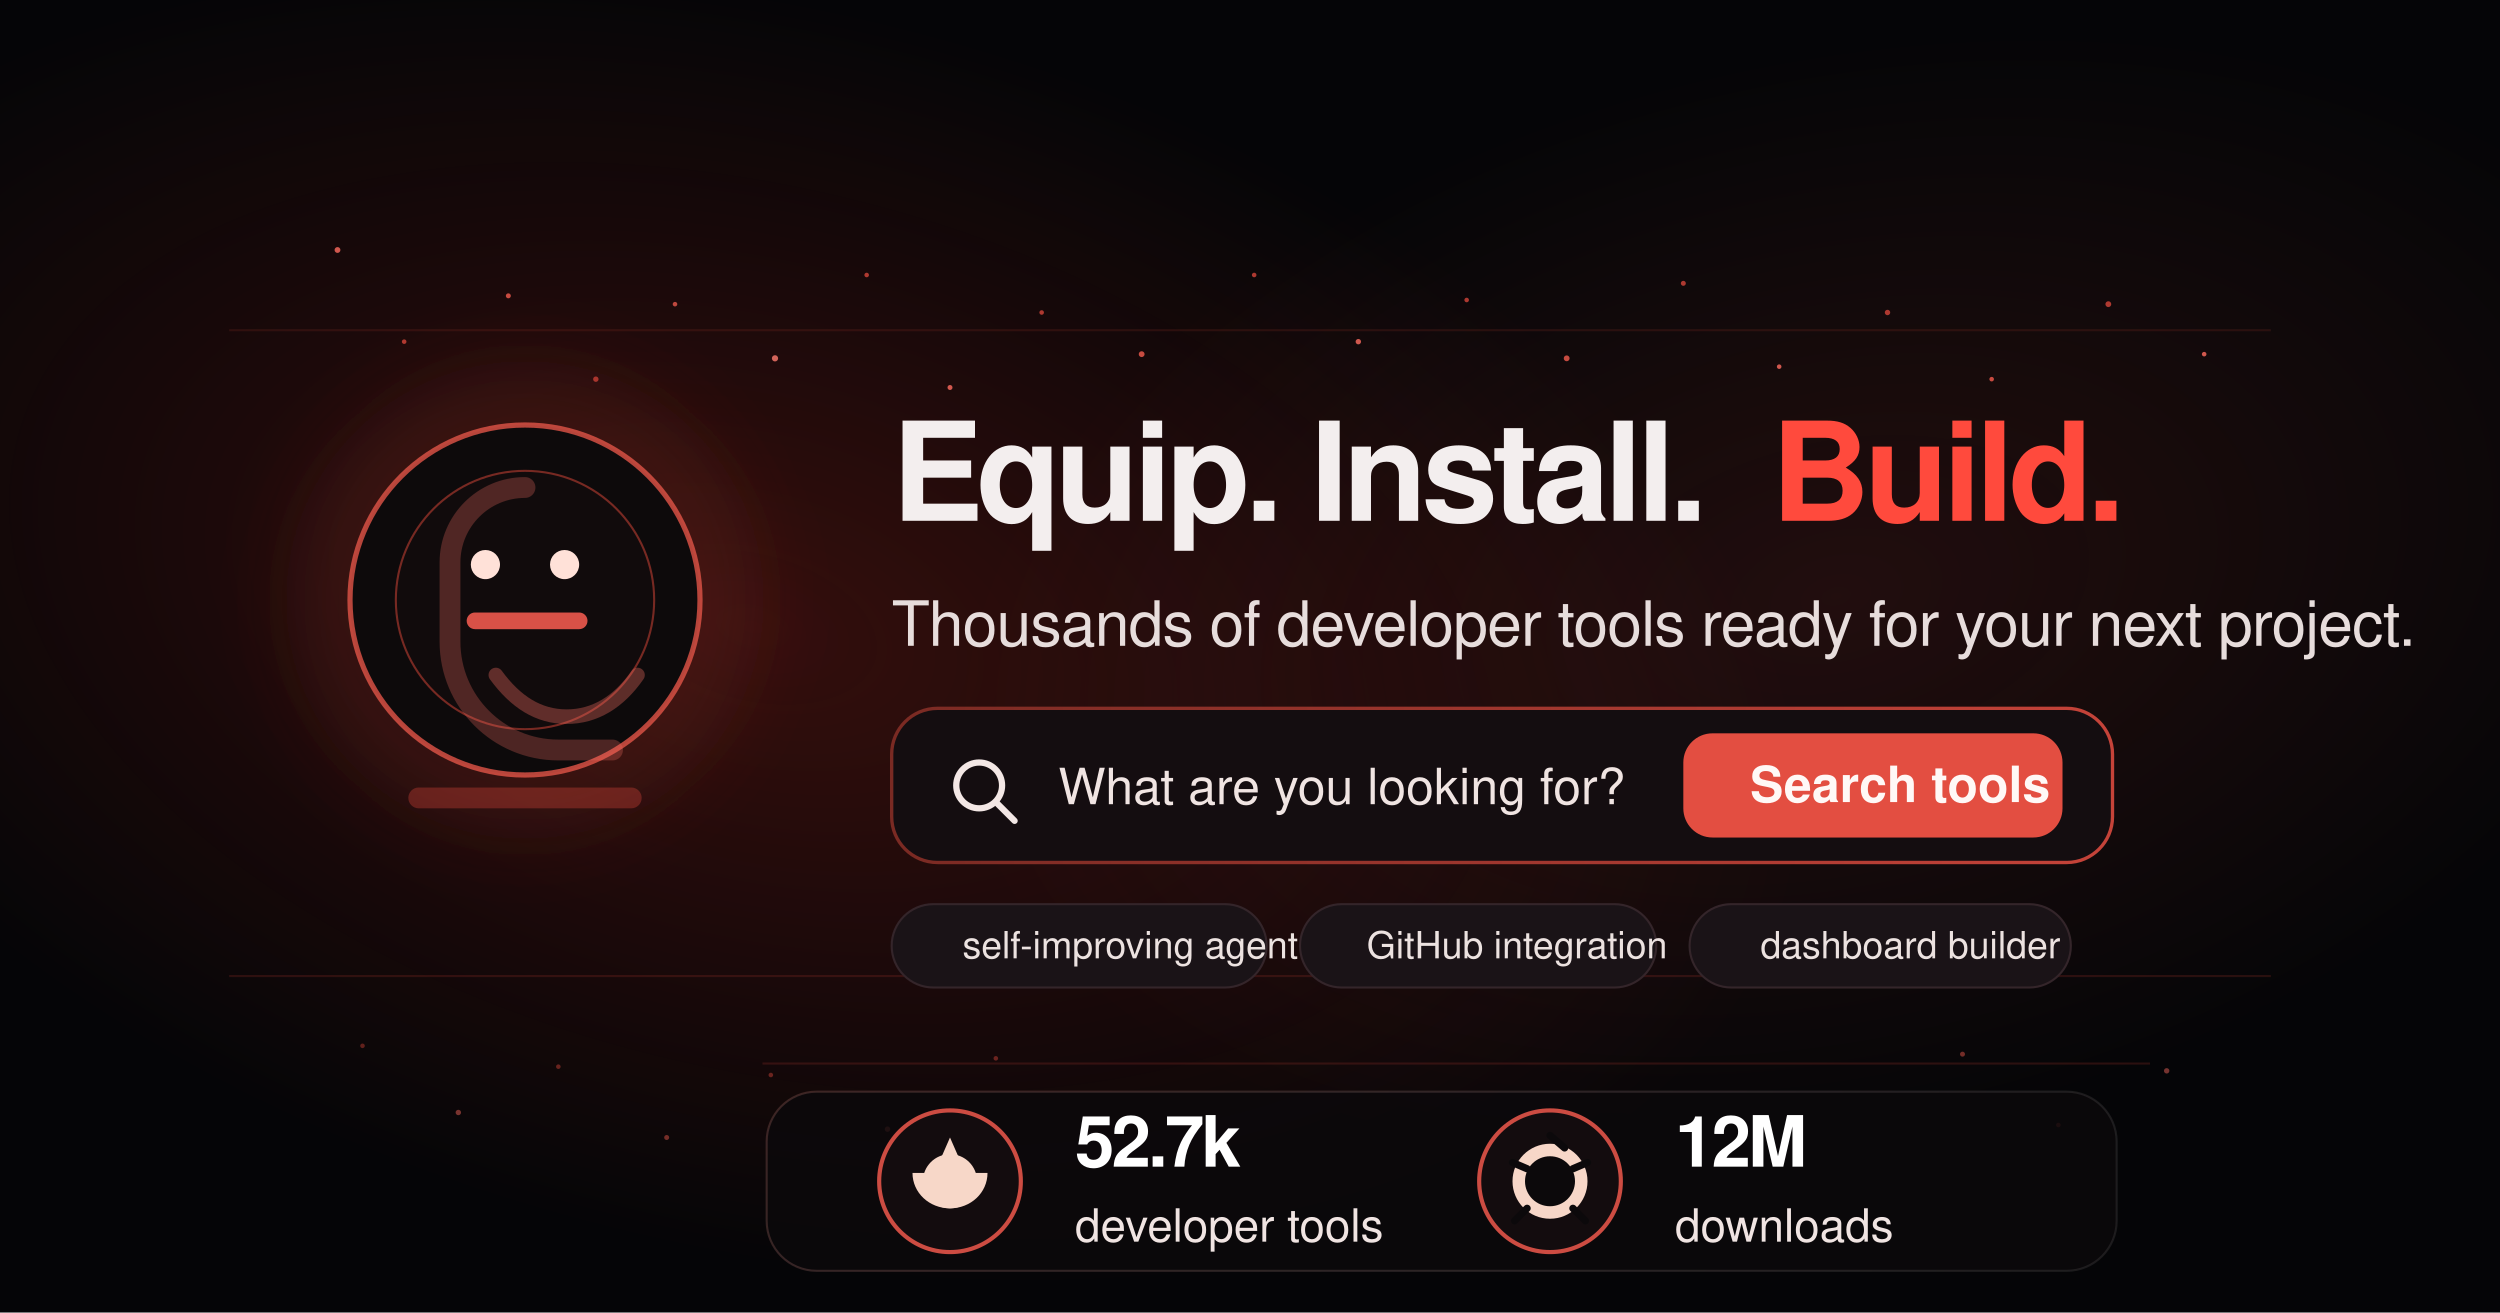
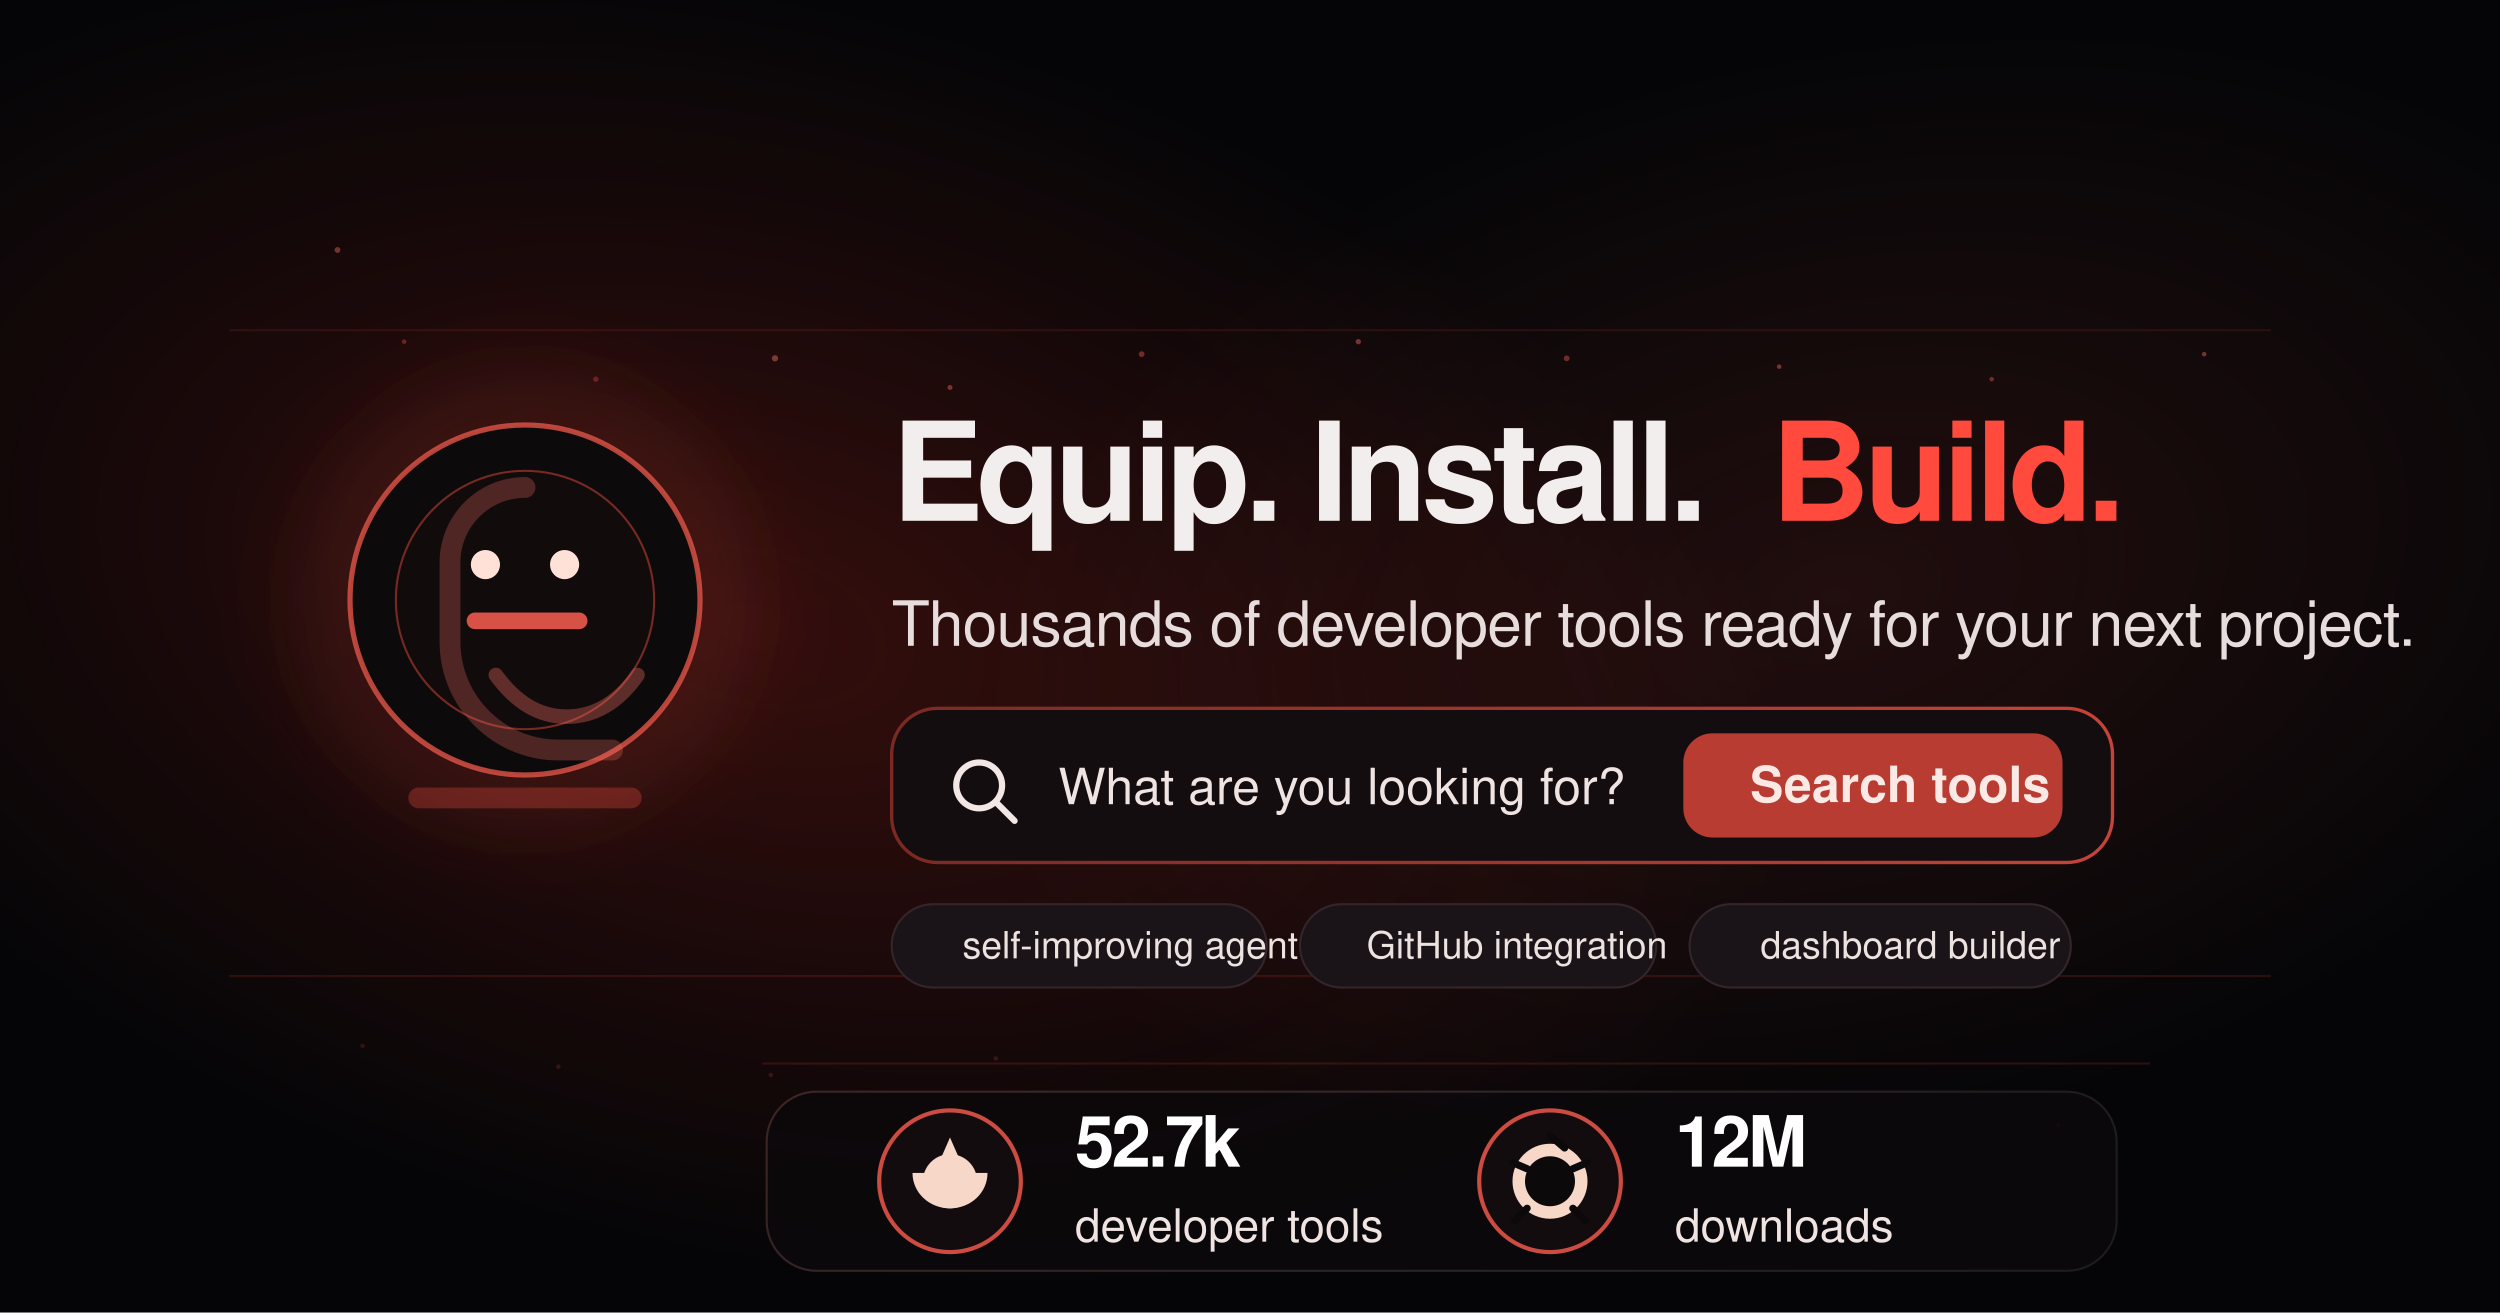
<svg xmlns="http://www.w3.org/2000/svg" width="1200" height="630" viewBox="0 0 1200 630" fill="none">
  <defs>
    <radialGradient id="bgGlowA" cx="0" cy="0" r="1" gradientUnits="userSpaceOnUse" gradientTransform="translate(360 300) rotate(14.5) scale(520 300)">
      <stop stop-color="#902018" stop-opacity="0.34" />
      <stop offset="1" stop-color="#902018" stop-opacity="0" />
    </radialGradient>
    <radialGradient id="bgGlowB" cx="0" cy="0" r="1" gradientUnits="userSpaceOnUse" gradientTransform="translate(880 286) rotate(167) scale(430 260)">
      <stop stop-color="#D4453A" stop-opacity="0.14" />
      <stop offset="1" stop-color="#D4453A" stop-opacity="0" />
    </radialGradient>
    <linearGradient id="panelStroke" x1="120" y1="180" x2="1080" y2="540" gradientUnits="userSpaceOnUse">
      <stop stop-color="#C94A40" stop-opacity="0.3" />
      <stop offset="1" stop-color="#FFFFFF" stop-opacity="0.08" />
    </linearGradient>
    <linearGradient id="searchStroke" x1="428" y1="304" x2="1014" y2="304" gradientUnits="userSpaceOnUse">
      <stop stop-color="#7A2A23" />
      <stop offset="1" stop-color="#C54339" />
    </linearGradient>
    <filter id="softGlow" x="-30%" y="-30%" width="160%" height="160%" filterUnits="objectBoundingBox">
      <feGaussianBlur stdDeviation="18" />
    </filter>
  </defs>
  <rect width="1200" height="630" fill="#050507" />
  <rect width="1200" height="630" fill="url(#bgGlowA)" />
  <rect width="1200" height="630" fill="url(#bgGlowB)" />
-   <g opacity="0.8">
+   <g opacity="0.42">
    <circle cx="162" cy="120" r="1.4" fill="#FF6B5F" />
    <circle cx="194" cy="164" r="1.1" fill="#D4453A" />
-     <circle cx="244" cy="142" r="1.2" fill="#F45B4E" />
    <circle cx="286" cy="182" r="1.3" fill="#C73E34" />
-     <circle cx="324" cy="146" r="1.1" fill="#E7574B" />
    <circle cx="372" cy="172" r="1.5" fill="#FF7A6E" />
-     <circle cx="416" cy="132" r="1.1" fill="#D4453A" />
    <circle cx="456" cy="186" r="1.2" fill="#FF6B5F" />
-     <circle cx="500" cy="150" r="1.1" fill="#D4453A" />
    <circle cx="548" cy="170" r="1.4" fill="#F45B4E" />
-     <circle cx="602" cy="132" r="1.1" fill="#D4453A" />
    <circle cx="652" cy="164" r="1.3" fill="#FF6B5F" />
-     <circle cx="704" cy="144" r="1.1" fill="#D4453A" />
    <circle cx="752" cy="172" r="1.4" fill="#F45B4E" />
-     <circle cx="808" cy="136" r="1.2" fill="#D4453A" />
    <circle cx="854" cy="176" r="1.1" fill="#FF6B5F" />
-     <circle cx="906" cy="150" r="1.3" fill="#D4453A" />
    <circle cx="956" cy="182" r="1.1" fill="#F45B4E" />
-     <circle cx="1012" cy="146" r="1.4" fill="#D4453A" />
    <circle cx="1058" cy="170" r="1.1" fill="#FF6B5F" />
  </g>
-   <g opacity="0.45">
+   <g opacity="0.2">
    <circle cx="174" cy="502" r="1.1" fill="#C73E34" />
-     <circle cx="220" cy="534" r="1.3" fill="#FF6B5F" />
    <circle cx="268" cy="512" r="1.1" fill="#D4453A" />
-     <circle cx="320" cy="546" r="1.2" fill="#F45B4E" />
    <circle cx="370" cy="516" r="1.1" fill="#D4453A" />
-     <circle cx="426" cy="542" r="1.3" fill="#FF6B5F" />
    <circle cx="478" cy="508" r="1.1" fill="#D4453A" />
-     <circle cx="942" cy="506" r="1.2" fill="#F45B4E" />
    <circle cx="988" cy="540" r="1.1" fill="#D4453A" />
-     <circle cx="1040" cy="514" r="1.3" fill="#FF6B5F" />
  </g>
  <rect x="110" y="158" width="980" height="1" fill="#A5342B" fill-opacity="0.18" />
  <rect x="110" y="468" width="980" height="1" fill="#A5342B" fill-opacity="0.22" />
  <g>
    <ellipse cx="252" cy="288" rx="114" ry="114" fill="#D4453A" fill-opacity="0.12" filter="url(#softGlow)" />
    <circle cx="252" cy="288" r="84" fill="#0D0A0B" stroke="#E15448" stroke-opacity="0.8" stroke-width="2.5" />
    <circle cx="252" cy="288" r="62" fill="#110B0C" stroke="#913129" stroke-opacity="0.8" />
    <path d="M252 234C232.118 234 216 250.118 216 270V308C216 336.719 239.281 360 268 360H294" stroke="#F36D61" stroke-width="10" stroke-linecap="round" opacity="0.28" />
    <path d="M238 324C247.5 337 258.5 344 272 344C285.5 344 297 337 306 324" stroke="#F36D61" stroke-width="7" stroke-linecap="round" opacity="0.35" />
    <circle cx="233" cy="271" r="7" fill="#FFE1D8" />
    <circle cx="271" cy="271" r="7" fill="#FFE1D8" />
    <rect x="224" y="294" width="58" height="8" rx="4" fill="#F25B4F" opacity="0.88" />
    <rect x="196" y="378" width="112" height="10" rx="5" fill="#D4453A" fill-opacity="0.36" />
  </g>
  <g>
    <text x="428" y="250" fill="#F3EEEE" font-size="66" font-weight="800" letter-spacing="-2.64" font-family="'Helvetica Neue', Helvetica, Arial, sans-serif">Equip. Install.</text>
    <text x="850" y="250" fill="#FF4A3D" font-size="66" font-weight="800" letter-spacing="-2.64" font-family="'Helvetica Neue', Helvetica, Arial, sans-serif">Build.</text>
    <text x="428" y="310" fill="#E7DDDC" font-size="30" font-weight="500" letter-spacing="-0.4" font-family="'Helvetica Neue', Helvetica, Arial, sans-serif">Thousands of developer tools ready for your next project.</text>
  </g>
  <g>
    <rect x="428" y="340" width="586" height="74" rx="22" fill="#140D10" stroke="url(#searchStroke)" stroke-width="1.6" />
    <circle cx="470" cy="377" r="11" stroke="#F3E7E5" stroke-width="3" />
    <line x1="478" y1="385" x2="487" y2="394" stroke="#F3E7E5" stroke-width="3" stroke-linecap="round" />
    <text x="508" y="386" fill="#F0E4E2" font-size="24" font-weight="500" font-family="'Helvetica Neue', Helvetica, Arial, sans-serif">What are you looking for?</text>
-     <rect x="808" y="352" width="182" height="50" rx="14" fill="#E24538" />
-     <rect x="808" y="352" width="182" height="50" rx="14" fill="#FFFFFF" fill-opacity="0.05" />
-     <text x="840" y="385" fill="#FFF8F6" font-size="24" font-weight="700" font-family="'Helvetica Neue', Helvetica, Arial, sans-serif">Search tools</text>
+     <rect x="808" y="352" width="182" height="50" rx="14" fill="#B7372D" />
+     <rect x="808" y="352" width="182" height="50" rx="14" fill="#FFFFFF" fill-opacity="0.025" />
+     <text x="840" y="385" fill="#FFF3F0" fill-opacity="0.94" font-size="24" font-weight="700" font-family="'Helvetica Neue', Helvetica, Arial, sans-serif">Search tools</text>
  </g>
  <g>
    <rect x="428" y="434" width="180" height="40" rx="20" fill="#1A1317" stroke="#34252A" />
    <text x="462" y="460" fill="#ECE2E0" font-size="18" font-weight="500" font-family="'Helvetica Neue', Helvetica, Arial, sans-serif">self-improving agent</text>
    <rect x="624" y="434" width="171" height="40" rx="20" fill="#1A1317" stroke="#34252A" />
    <text x="656" y="460" fill="#ECE2E0" font-size="18" font-weight="500" font-family="'Helvetica Neue', Helvetica, Arial, sans-serif">GitHub integration</text>
    <rect x="811" y="434" width="183" height="40" rx="20" fill="#1A1317" stroke="#34252A" />
    <text x="845" y="460" fill="#ECE2E0" font-size="18" font-weight="500" font-family="'Helvetica Neue', Helvetica, Arial, sans-serif">dashboard builder</text>
  </g>
  <g>
    <rect x="366" y="510" width="666" height="1" fill="#A5342B" fill-opacity="0.24" />
    <rect x="368" y="524" width="648" height="86" rx="24" fill="#0C090B" fill-opacity="0.82" stroke="url(#panelStroke)" />
    <circle cx="456" cy="567" r="34" fill="#130C0E" stroke="#E15448" stroke-opacity="0.9" stroke-width="2" />
    <circle cx="456" cy="567" r="13" fill="#F7D7C8" />
    <path d="M456 546L463 562H449L456 546Z" fill="#F7D7C8" />
    <path d="M456 580C446 580 438 572.5 438 563H474C474 572.5 466 580 456 580Z" fill="#F7D7C8" />
    <text x="516" y="560" fill="#FFFFFF" font-size="34" font-weight="800" letter-spacing="-1.36" font-family="'Helvetica Neue', Helvetica, Arial, sans-serif">52.7k</text>
    <text x="516" y="596" fill="#F0E4E2" font-size="22" font-weight="500" font-family="'Helvetica Neue', Helvetica, Arial, sans-serif">developer tools</text>
    <circle cx="744" cy="567" r="34" fill="#130C0E" stroke="#E15448" stroke-opacity="0.9" stroke-width="2" />
    <circle cx="744" cy="567" r="18" fill="#F7D7C8" />
    <circle cx="744" cy="567" r="12" fill="#0C090B" />
    <path d="M744 545L751 551" stroke="#0C090B" stroke-width="3.5" stroke-linecap="round" />
    <path d="M726 558L733 561" stroke="#0C090B" stroke-width="3.5" stroke-linecap="round" />
    <path d="M762 558L755 561" stroke="#0C090B" stroke-width="3.5" stroke-linecap="round" />
    <path d="M733 580L727 586" stroke="#0C090B" stroke-width="3.5" stroke-linecap="round" />
    <path d="M755 580L761 586" stroke="#0C090B" stroke-width="3.5" stroke-linecap="round" />
    <text x="804" y="560" fill="#FFFFFF" font-size="34" font-weight="800" letter-spacing="-1.36" font-family="'Helvetica Neue', Helvetica, Arial, sans-serif">12M</text>
    <text x="804" y="596" fill="#F0E4E2" font-size="22" font-weight="500" font-family="'Helvetica Neue', Helvetica, Arial, sans-serif">downloads</text>
  </g>
</svg>
